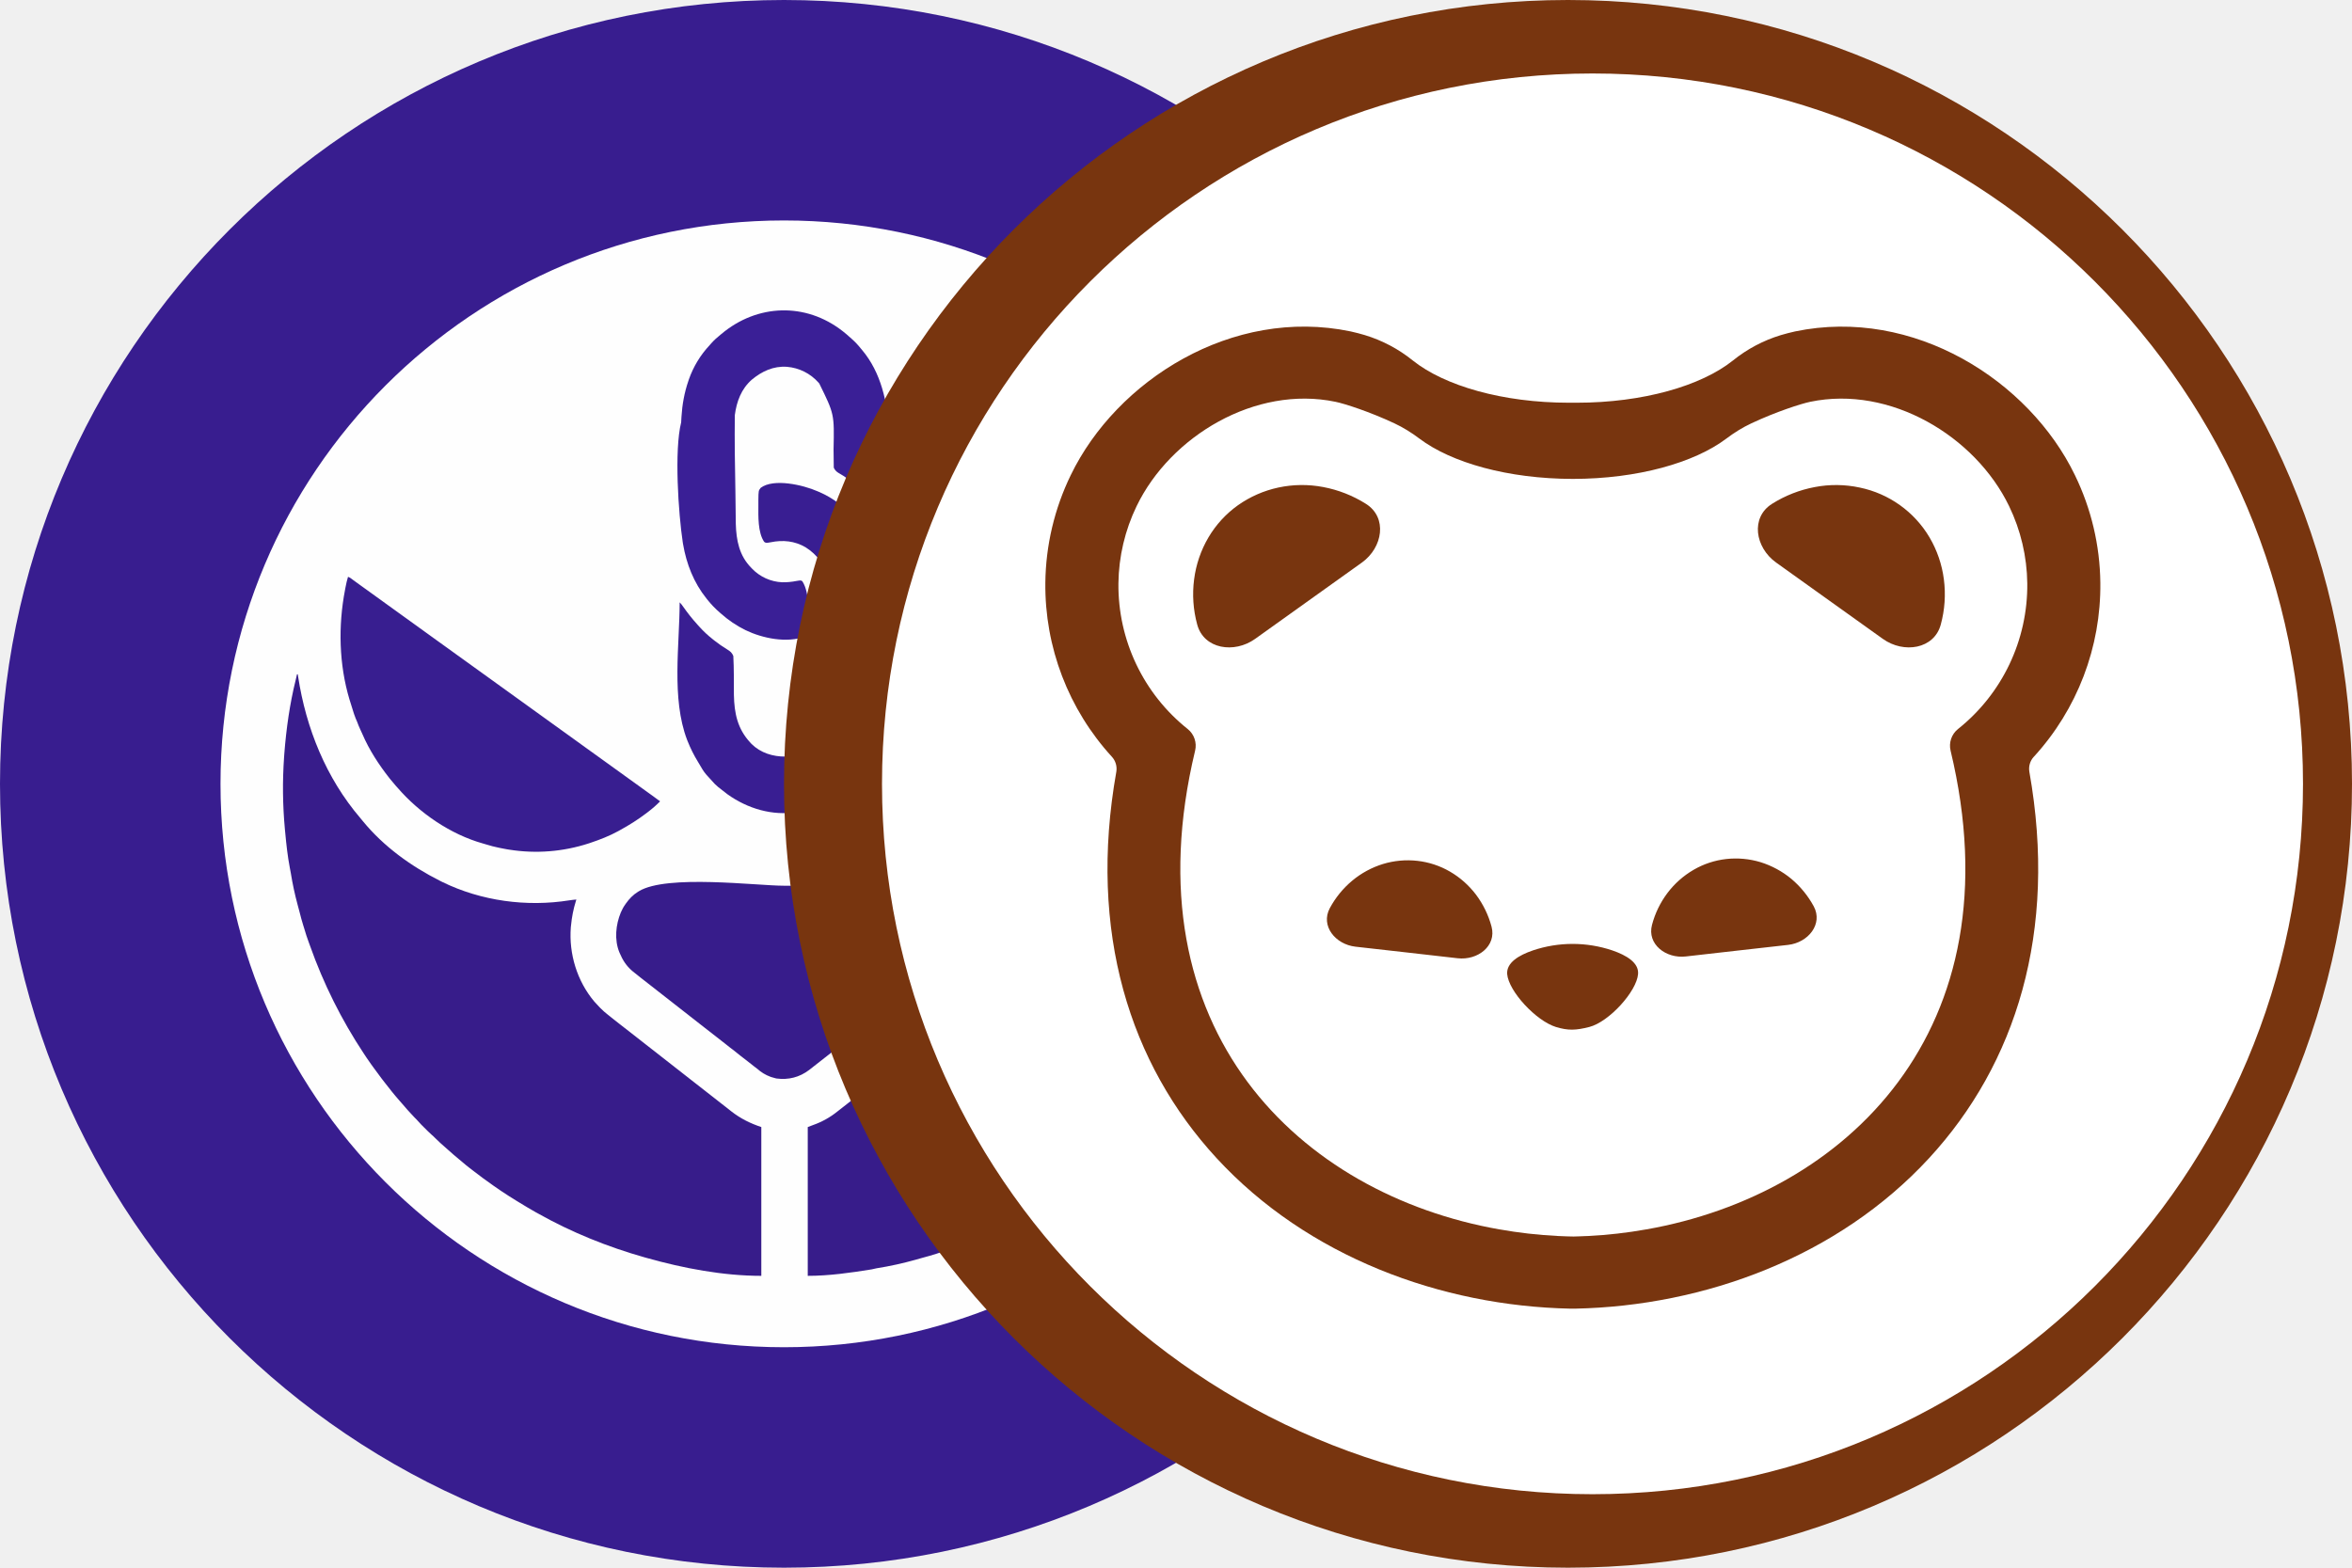
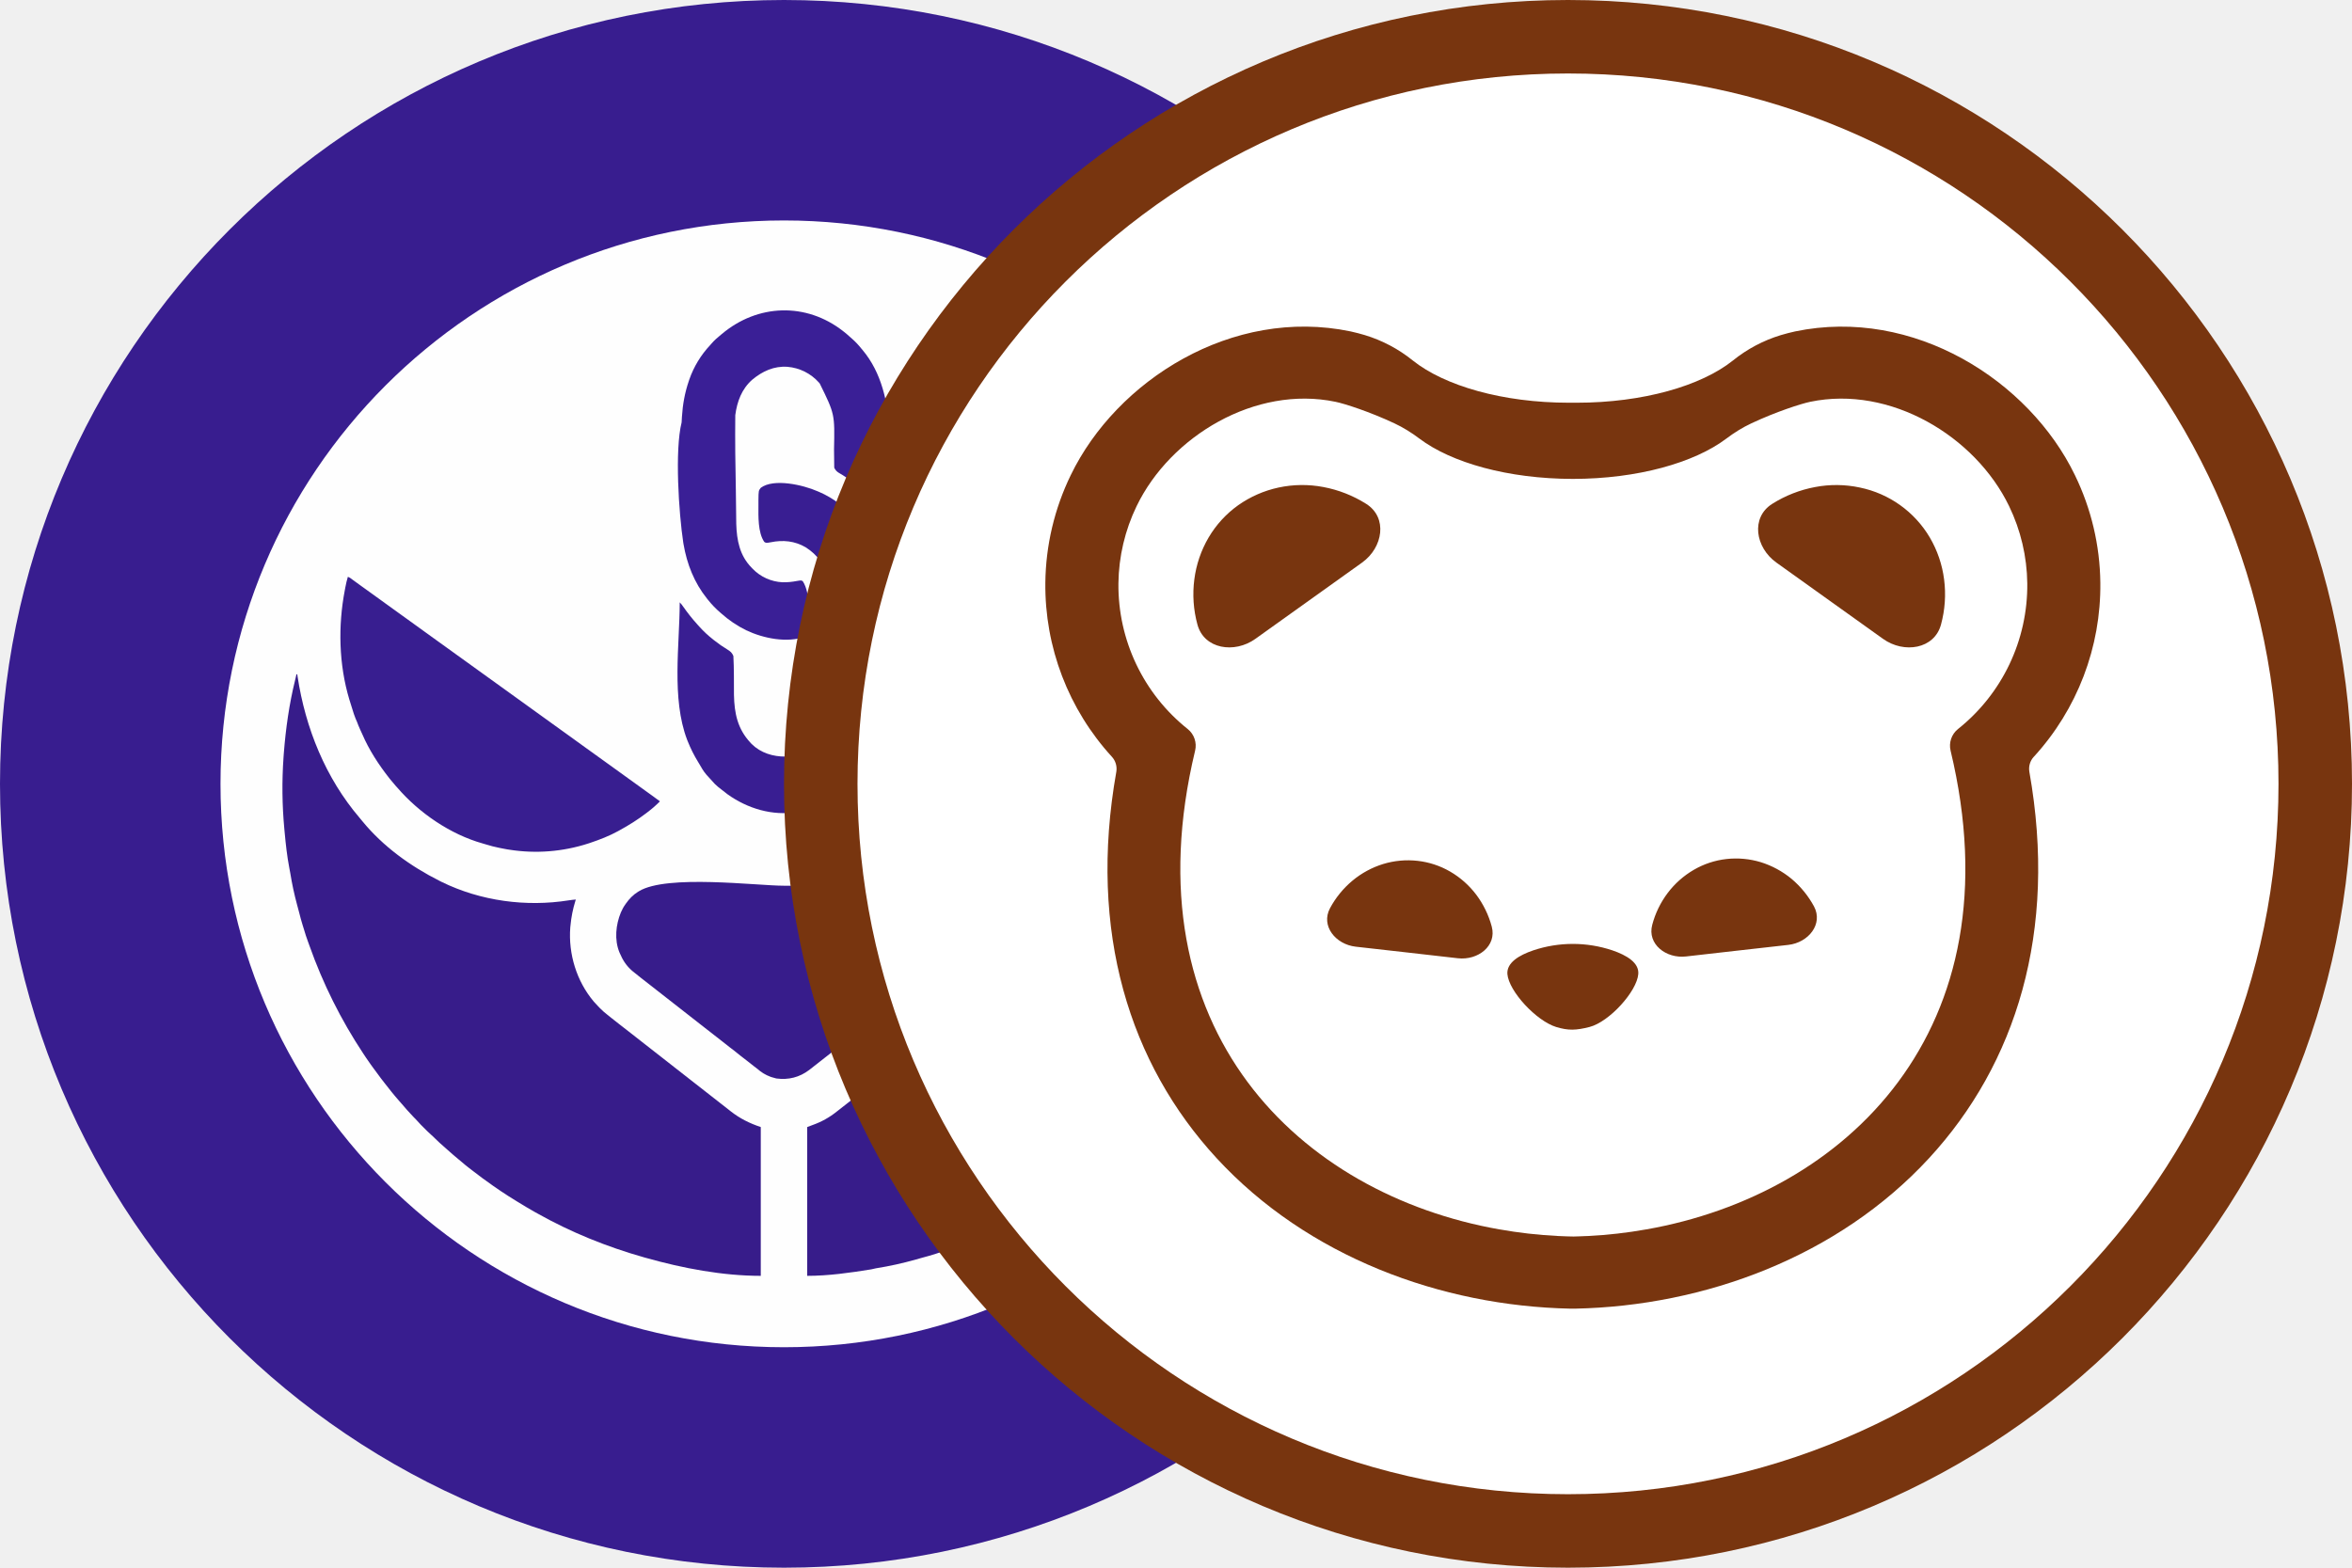
<svg xmlns="http://www.w3.org/2000/svg" viewBox="0 0 192 128">
  <circle cx="64" cy="64" r="64" fill="#381D8F" />
  <circle cx="64" cy="64" r="46" fill="#FEFEFE" />
-   <path fill="#371C8A" d="M103.594 54.183c1.134 1.702 1.132 5.308 1.273 7.3l.027.35c.129 1.92.106 3.854-.058 5.77l-.019.245c-.055.667-.137 1.33-.229 1.993l-.034.245a22 22 0 0 1-.215 1.277l-.055.292a34 34 0 0 1-.411 1.883l-.097.412q-.108.45-.245.893l-.06.211c-.468 1.642-.468 1.642-.716 2.243l-.094.27a34.7 34.7 0 0 1-2.632 5.765l-.2.354q-.384.684-.802 1.347l-.108.172q-.616.975-1.29 1.91l-.099.137q-.345.482-.71.95l-.106.139q-.325.42-.665.83l-.24.293q-.369.448-.76.876-.086.095-.17.192c-.333.381-.672.76-1.036 1.112a4 4 0 0 0-.165.182 9 9 0 0 1-.413.432l-.151.152q-.193.185-.394.359a10 10 0 0 0-.202.202q-.184.189-.382.36-.143.126-.28.257a8 8 0 0 1-.481.416 6 6 0 0 0-.27.24q-.21.194-.433.373l-.354.292q-.35.286-.705.563l-.13.102c-.505.396-1.022.773-1.548 1.14l-.149.106a27 27 0 0 1-1.094.733l-.127.084q-.91.596-1.86 1.128l-.125.07c-2.531 1.437-5.188 2.569-7.954 3.472l-.187.062c-.366.119-.736.222-1.109.321q-.255.068-.507.143a28 28 0 0 1-3.282.724 6 6 0 0 0-.382.086c-1.72.276-3.476.528-5.22.528V92.023c.15-.064.292-.118.447-.169a6.7 6.7 0 0 0 1.976-1.105l.216-.168.22-.173q.603-.477 1.211-.948l.497-.388.715-.56q.603-.476 1.211-.947l.497-.388.715-.56q.605-.477 1.212-.947.247-.195.497-.388l.714-.56q.605-.476 1.212-.947.247-.195.497-.389l.143-.111.254-.197c.569-.442 1.124-.916 1.56-1.493l.1-.13c1.37-1.801 1.892-4.084 1.62-6.317-.077-.52-.164-1.046-.353-1.538v-.093q.344.03.686.075c.709.086 1.408.12 2.122.119h.463c1.02-.018 2.093-.08 3.09-.325q.172-.04.348-.077a18.6 18.6 0 0 0 7.24-3.365l.1-.074q.314-.24.612-.496.13-.11.264-.216c.183-.15.354-.311.526-.473q.148-.139.299-.275.478-.434.903-.92l.198-.212a8 8 0 0 0 .41-.472q.085-.106.174-.21c.27-.325.524-.66.771-1.001l.105-.144q.337-.46.641-.944l.1-.158q.287-.456.546-.93.088-.158.181-.314c.129-.22.242-.449.353-.68l.106-.217c.277-.583.528-1.171.764-1.77l.067-.167c.66-1.662 1.07-3.448 1.304-5.218l.031-.235q.027-.218.045-.435c.013-.16.013-.16.045-.19m-79.348.87h.062l.027.182c.646 4.223 2.286 8.293 5.08 11.56q.108.126.212.257c1.693 2.066 3.929 3.678 6.3 4.87l.17.086c3.188 1.561 6.899 2.058 10.39 1.502q.28-.044.563-.065l-.043.135a9.7 9.7 0 0 0-.392 1.977l-.018.166c-.166 2.161.514 4.385 1.913 6.048q.182.207.373.404l.105.11c.206.21.417.401.652.58q.184.142.363.29.269.22.543.428.497.382.99.771.194.154.392.306l.818.641a218 218 0 0 0 1.213.948q.194.154.392.306l.818.641.755.59.458.359.392.306.819.64q.376.297.754.59l.458.359q.267.21.536.417.18.14.357.283c.748.586 1.55.983 2.45 1.283v12.148c-3.12 0-6.355-.617-9.35-1.46l-.166-.046c-3.022-.854-5.982-2.047-8.72-3.59l-.17-.093q-.716-.405-1.415-.838l-.154-.094a34 34 0 0 1-2.455-1.646l-.28-.2a23 23 0 0 1-.7-.53l-.41-.315a12 12 0 0 1-.593-.485 15 15 0 0 0-.27-.225q-.432-.355-.847-.73l-.193-.171q-.503-.43-.973-.896c-.11-.113-.11-.113-.218-.202-.207-.185-.401-.382-.598-.578l-.239-.239a9 9 0 0 1-.427-.462l-.14-.14a5 5 0 0 1-.293-.315 14 14 0 0 0-.262-.285 9 9 0 0 1-.418-.483 6 6 0 0 0-.223-.253 9 9 0 0 1-.356-.415 20 20 0 0 0-.288-.35 23 23 0 0 1-.528-.67l-.319-.411a24 24 0 0 1-.621-.841l-.212-.291a17 17 0 0 1-.377-.543l-.238-.358a40.3 40.3 0 0 1-4.393-8.812l-.124-.342a13 13 0 0 1-.31-.945 11 11 0 0 0-.121-.389q-.158-.509-.284-1.027l-.06-.225-.03-.112-.08-.298a25 25 0 0 1-.55-2.562q-.037-.225-.084-.45c-.182-.95-.287-1.914-.376-2.877l-.026-.273a36 36 0 0 1-.067-5.879l.025-.347c.158-2.005.439-4.007.923-5.96q.057-.232.108-.466" />
-   <path fill="#371C8B" d="m63.982 72.318 5.902-.002c5.602.012 5.602.012 6.634.995.543.57.91 1.286 1.055 2.06l.026.108c.24 1.064-.035 2.155-.595 3.069a4 4 0 0 1-.488.582l-.102.11c-.17.166-.363.305-.55.45l-.28.217-.143.111-.571.448q-.605.477-1.212.948l-.64.5q-.178.136-.354.276l-.497.389q-.358.278-.715.559-.604.476-1.211.947l-.497.389q-.36.278-.715.559-.605.477-1.212.948l-.497.388q-.414.32-.822.644l-.327.257-.114.089c-.795.604-1.692.83-2.687.697a4 4 0 0 1-.368-.103l-.12-.04a3.3 3.3 0 0 1-1.06-.643l-.25-.19a18 18 0 0 1-.53-.418 17 17 0 0 0-.619-.479 14 14 0 0 1-.497-.398 13 13 0 0 0-.373-.286q-.32-.24-.628-.495-.204-.165-.413-.323a94 94 0 0 1-.99-.771l-.392-.306-.819-.641-.754-.59-.458-.358-.392-.306-.602-.471-.392-.306q-.411-.319-.819-.641-.307-.242-.616-.481a20 20 0 0 1-.616-.493l-.079-.066c-.442-.383-.753-.857-.977-1.395l-.047-.104c-.418-1.022-.294-2.253.12-3.251.104-.232.212-.447.362-.653l.06-.087c.26-.367.58-.703.965-.938l.088-.055c2.266-1.39 9.634-.449 11.828-.45" />
-   <path fill="#381E90" d="M28.409 47.099c.15.049.257.134.38.23q.327.247.666.483.348.247.694.499l.28.202 1.677 1.211.14.1.284.206q.315.229.633.455l.776.56.28.202.559.404.14.1.284.206.632.455q.39.278.777.559l.28.202.423.306.633.455q.39.278.777.56l.28.201.423.306q.315.229.633.455.39.28.776.56l.28.202 1.056.76.777.56.28.202 1.056.761q.39.278.776.56l.28.201.424.306q.315.229.633.455.39.278.776.56l.28.202.423.306.633.455q.39.278.777.559l.28.202 1.056.761q.39.278.776.56l.28.201.56.404.139.1.284.206q.32.233.644.463.293.21.579.427-.465.472-.994.87l-.146.112c-.683.519-1.4.97-2.153 1.38l-.118.066c-.722.397-1.495.697-2.275.959l-.159.053a13.9 13.9 0 0 1-6.458.506l-.193-.03q-.247-.043-.49-.094l-.179-.036a10 10 0 0 1-1.007-.26q-.147-.045-.294-.086c-2.638-.742-5.185-2.486-6.971-4.558l-.136-.15a11 11 0 0 1-.423-.503l-.1-.124c-.865-1.098-1.657-2.315-2.208-3.603q-.079-.18-.164-.358a8 8 0 0 1-.272-.66 4 4 0 0 0-.11-.253c-.101-.241-.175-.491-.253-.742l-.097-.31-.09-.288-.067-.213c-.857-2.864-.927-5.999-.367-8.92l.043-.23a8 8 0 0 1 .205-.858m70.866-.031.222.993c.102.452.158.909.213 1.368l.035.273c.327 2.842-.03 5.657-.905 8.364l-.04.127-.04.12-.033.101q-.093.247-.198.49l-.074.182c-.722 1.737-1.663 3.351-2.877 4.79l-.095.113a15 15 0 0 1-1.614 1.658l-.107.095c-.286.251-.583.484-.887.712l-.122.094c-2.5 1.914-5.647 2.952-8.785 2.957l-.41.001c-3.128-.055-6.213-1.227-8.671-3.145l-.11-.084a14 14 0 0 1-.686-.57 17 17 0 0 0-.292-.247c.082-.164.184-.214.336-.314.178-.12.354-.239.523-.371.19-.15.389-.29.588-.43q.35-.247.697-.5l.28-.202.424-.306q.366-.267.737-.53l.672-.485.419-.302.284-.206.738-.53q.335-.24.671-.484l.42-.302.284-.206q.367-.267.738-.53l.671-.484.28-.202.14-.101.558-.404.285-.205q.366-.267.737-.53l.672-.484.419-.303.284-.206.738-.53a76 76 0 0 0 .671-.484l.42-.302.284-.206q.366-.266.738-.53l.671-.484.419-.303.284-.205q.369-.267.738-.53l.672-.484.419-.303.284-.206q.367-.266.738-.53.335-.24.671-.484l.42-.302.284-.206q.366-.266.738-.53.336-.24.67-.484l.42-.303.284-.205q.369-.267.738-.53l.671-.484.28-.203.14-.1.283-.205.142-.102.138-.1q.258-.188.514-.38c.088-.06.088-.06.15-.06" />
-   <path fill="#391E92" d="m66.729 40.109.138.058c.571.245 1.109.56 1.602.936l.11.083q.32.246.614.523.108.1.218.194c.199.175.377.366.549.567l.077.087c.943 1.087 1.578 2.402 1.911 3.796l.036.14c.896 3.599 1.02 12.039-1.03 15.674-.623.998-1.383 1.904-2.33 2.61l-.12.09c-.981.716-2.079 1.166-3.266 1.401l-.173.034c-2.013.332-4.043-.28-5.678-1.449a15 15 0 0 1-.512-.399 7 7 0 0 0-.255-.2 3.6 3.6 0 0 1-.497-.494 11 11 0 0 0-.229-.251l-.175-.193-.07-.078c-.234-.269-.404-.578-.582-.885l-.08-.132a11 11 0 0 1-.852-1.7l-.048-.119c-1.288-3.375-.609-7.76-.605-11.221.117.116.202.23.295.365.358.51.738.992 1.158 1.453l.146.162a8.6 8.6 0 0 0 1.104 1.033l.127.102q.508.402 1.063.737c.235.143.383.265.488.528.056 1.057.041 2.118.047 3.176.032 1.519.299 2.787 1.351 3.908l.097.106c.748.731 1.74 1.03 2.763 1.023 1.039-.06 2.03-.609 2.745-1.349 1.2-1.358 1.051-3.045 1.05-4.778l-.001-1.187a199 199 0 0 0-.068-4.569l-.015-.586c-.01-.938-.01-.938-.14-1.864l-.027-.126c-.255-1.103-.955-2.037-1.91-2.635-.886-.515-1.845-.61-2.845-.404-.38.065-.38.065-.527-.033-.527-.76-.478-2.125-.475-2.971v-.441c.01-.77.01-.77.192-1.002 1.058-.793 3.466-.232 4.629.28" />
-   <path fill="#3A1F96" d="m68.778 27.03.08.062q.241.19.468.399.095.086.193.17c.289.252.543.528.78.828l.068.08c3.113 3.691 2.115 9.676 2.108 14.025h-.062c-.041-.056-.041-.056-.09-.138-.617-.995-1.417-2.014-2.34-2.744a9 9 0 0 0-1.556-1.113.9.9 0 0 1-.364-.416q-.015-.744-.017-1.488c.062-2.884.062-2.884-1.164-5.378l-.065-.079a3.86 3.86 0 0 0-2.575-1.288c-1.098-.078-2.042.363-2.867 1.047-.865.758-1.242 1.788-1.39 2.898-.025 2.06.006 4.119.047 6.178q.024 1.347.033 2.696c.039 1.354.285 2.604 1.256 3.584l.07.075a3.63 3.63 0 0 0 2.458 1.114c.4.008.772-.03 1.163-.105.357-.06.357-.06.482.017.663 1.008.509 3.071.456 4.212-.093.218-.093.218-.217.31-1.53.54-3.442.156-4.866-.52a9 9 0 0 1-2.031-1.374l-.079-.068a7.7 7.7 0 0 1-1.009-1.05l-.081-.102c-1.032-1.284-1.632-2.82-1.907-4.435l-.021-.123c-.364-2.41-.706-7.533-.134-9.819l.025-.45c.062-1.007.236-1.982.565-2.936l.04-.121a7.9 7.9 0 0 1 1.7-2.8l.109-.126c.231-.265.486-.493.76-.712l.08-.067c2.933-2.467 6.877-2.597 9.894-.244" />
-   <circle cx="128" cy="64" r="64" fill="#78350F" />
-   <circle cx="130" cy="64" r="58" fill="#fff" />
-   <path fill="#78350F" d="M111.502 41.136a10 10 0 0 0-3.486-1.37 9.2 9.2 0 0 0-3.668.042 9 9 0 0 0-3.288 1.442 8.6 8.6 0 0 0-2.414 2.634 9 9 0 0 0-1.168 3.424 9.4 9.4 0 0 0 .252 3.682c.538 2.012 3.024 2.396 4.732 1.172l4.352-3.112 4.364-3.12c1.706-1.226 2.104-3.674.324-4.794m46.014 2.748a8.66 8.66 0 0 0-5.702-4.076 9.2 9.2 0 0 0-3.668-.04 10 10 0 0 0-3.488 1.368c-1.78 1.12-1.38 3.568.326 4.792l4.364 3.122 4.352 3.112c1.708 1.224 4.194.84 4.732-1.172a9.4 9.4 0 0 0 .252-3.682 9 9 0 0 0-1.168-3.424m-25.904 33.714a10.16 10.16 0 0 0-6.47 0c-1.16.394-2.172 1.006-2.108 1.928.116 1.412 2.36 3.828 3.982 4.326.992.3 1.614.28 2.72 0 1.622-.416 3.878-2.914 3.984-4.326.074-.922-.95-1.532-2.108-1.928m-11.118-4.544a7.2 7.2 0 0 0-2.128-1.888 6.8 6.8 0 0 0-2.666-.88 7 7 0 0 0-2.804.258c-.906.28-1.76.736-2.508 1.36a7.6 7.6 0 0 0-1.834 2.25c-.77 1.44.454 2.956 2.098 3.142l4.152.468 4.184.476c1.644.188 3.192-1.006 2.77-2.582a7.6 7.6 0 0 0-1.264-2.604m25.736-1.298a7.4 7.4 0 0 0-2.51-1.36 7 7 0 0 0-2.802-.258 6.8 6.8 0 0 0-2.666.882 7.2 7.2 0 0 0-2.13 1.888 7.5 7.5 0 0 0-1.264 2.604c-.42 1.576 1.128 2.77 2.76 2.582l4.186-.476 4.16-.468c1.646-.186 2.868-1.7 2.1-3.142a7.8 7.8 0 0 0-1.834-2.252" />
-   <path fill="#78350F" d="M166.018 61.8a20.7 20.7 0 0 0 5.438-14.22 20.6 20.6 0 0 0-2.076-8.788c-3.732-7.718-13.174-13.744-22.838-11.732a17 17 0 0 0-1.168.302 11.6 11.6 0 0 0-3.92 2.08c-2.582 2.06-7.326 3.44-12.752 3.44h-.616c-5.424 0-10.168-1.384-12.75-3.444a11.6 11.6 0 0 0-3.922-2.078 16 16 0 0 0-1.168-.302c-9.662-2.012-19.104 4.014-22.836 11.732a20.6 20.6 0 0 0-2.076 8.786 20.72 20.72 0 0 0 5.44 14.222c.294.327.425.77.356 1.204-2.328 13.1 1.108 23.88 8.18 31.554 7.428 8.06 18.324 12.076 28.894 12.294h.382c10.568-.218 21.466-4.232 28.894-12.292 7.072-7.676 10.508-18.454 8.18-31.556a1.45 1.45 0 0 1 .356-1.204zm-6.186-2.272a1.74 1.74 0 0 0-.6 1.764c5.49 22.872-8.62 36.224-24.83 39.086h-.01a38 38 0 0 1-4.732.54c-.094 0-.2.01-.294.01-.296.02-.6.02-.896.032h-.074l-.02-.002h-.054c-.296-.01-.6-.01-.896-.03-.094 0-.2-.012-.296-.012a38 38 0 0 1-4.73-.54h-.012c-16.208-2.86-30.32-16.212-24.828-39.086a1.74 1.74 0 0 0-.6-1.762 15 15 0 0 1-5.66-11.9 14.9 14.9 0 0 1 1.486-6.306c2.76-5.716 9.706-9.876 16.23-8.516.764.156 2.812.82 4.808 1.756.724.34 1.404.764 2.04 1.244 2.616 1.976 7.25 3.29 12.532 3.296 5.284-.004 9.92-1.32 12.534-3.294.636-.48 1.314-.904 2.04-1.244 1.994-.936 4.042-1.6 4.808-1.758 6.522-1.36 13.468 2.8 16.23 8.518a14.9 14.9 0 0 1 1.484 6.306 15 15 0 0 1-5.66 11.898" />
+   <path fill="#371C8A" d="M103.55 54.183c1.134 1.702 1.132 5.308 1.273 7.3l.027.35c.129 1.92.106 3.854-.058 5.77l-.019.245c-.055.667-.137 1.33-.229 1.993l-.034.245a22 22 0 0 1-.215 1.277l-.055.292a34 34 0 0 1-.411 1.883l-.097.412q-.108.45-.245.893l-.06.211c-.468 1.642-.468 1.642-.716 2.243l-.094.27a34.7 34.7 0 0 1-2.632 5.765l-.2.354a31 31 0 0 1-.802 1.347l-.108.172a38 38 0 0 1-1.29 1.91l-.099.137q-.345.482-.71.95l-.106.139q-.325.42-.665.83l-.24.293q-.369.448-.76.876-.086.094-.17.192c-.333.381-.672.76-1.036 1.112q-.085.088-.165.182a9 9 0 0 1-.413.432l-.151.152q-.193.185-.394.359-.103.1-.202.202a6 6 0 0 1-.382.36q-.143.126-.28.257a8 8 0 0 1-.481.416 6 6 0 0 0-.27.24 8 8 0 0 1-.433.373q-.178.145-.354.292-.35.286-.705.563l-.13.102c-.505.396-1.022.773-1.548 1.14l-.149.106q-.539.38-1.094.733l-.127.084a32 32 0 0 1-1.86 1.128l-.125.07c-2.531 1.437-5.188 2.569-7.954 3.472l-.187.062c-.366.119-.736.222-1.109.321q-.255.068-.507.143a28 28 0 0 1-3.282.724 6 6 0 0 0-.382.086c-1.72.276-3.476.528-5.22.528V92.023c.15-.064.292-.118.447-.169a6.7 6.7 0 0 0 1.976-1.105l.216-.168.22-.173a163 163 0 0 1 1.211-.948q.248-.195.497-.388.358-.279.715-.56a174 174 0 0 1 1.211-.947q.249-.196.497-.388.359-.279.715-.56a168 168 0 0 1 1.212-.947q.247-.195.497-.388.359-.28.714-.56a174 174 0 0 1 1.212-.947q.247-.195.497-.389l.143-.111.254-.197c.569-.442 1.124-.916 1.56-1.493l.1-.13c1.37-1.801 1.892-4.084 1.62-6.317-.077-.52-.164-1.046-.353-1.538v-.093q.344.03.686.075c.709.086 1.408.12 2.122.119h.463c1.02-.018 2.093-.08 3.09-.325q.173-.04.348-.077a18.6 18.6 0 0 0 7.24-3.365l.1-.074q.313-.24.612-.496.13-.11.264-.216c.183-.15.354-.311.526-.473q.148-.139.299-.275.478-.434.903-.92l.198-.212q.214-.228.41-.472.085-.106.174-.21c.27-.325.524-.66.771-1.001l.105-.144q.337-.46.641-.944l.1-.158q.287-.456.546-.93.088-.158.181-.314c.129-.22.242-.449.353-.68l.106-.217c.277-.583.528-1.171.764-1.77l.067-.167c.66-1.662 1.07-3.448 1.304-5.218l.031-.235q.027-.217.045-.435c.013-.16.013-.16.045-.19m-79.348.87h.062l.027.182c.646 4.223 2.286 8.293 5.08 11.56q.108.126.212.257c1.693 2.066 3.929 3.678 6.3 4.87l.17.086c3.188 1.561 6.899 2.058 10.39 1.502q.28-.044.563-.065l-.043.135a9.7 9.7 0 0 0-.392 1.977l-.018.166c-.166 2.161.514 4.385 1.913 6.048q.182.207.373.404l.105.11c.206.21.417.401.652.58q.184.142.363.29.268.22.543.428.496.383.99.771.194.154.392.306l.818.641q.376.296.754.59.23.178.459.358.194.154.392.306l.818.641q.377.296.755.59l.458.359.392.306q.41.319.819.64.376.297.754.59l.458.359q.267.21.536.417.18.14.357.283c.748.586 1.55.983 2.45 1.283v12.148c-3.12 0-6.355-.617-9.35-1.46l-.166-.046c-3.022-.854-5.982-2.047-8.72-3.59l-.17-.093a42 42 0 0 1-1.415-.838l-.154-.094a34 34 0 0 1-2.455-1.646l-.28-.2q-.356-.259-.7-.53-.204-.159-.41-.315a12 12 0 0 1-.593-.485 11 11 0 0 0-.27-.225q-.432-.355-.847-.73l-.193-.171a18 18 0 0 1-.973-.896c-.11-.113-.11-.113-.218-.202-.207-.185-.401-.382-.598-.578l-.239-.239a9 9 0 0 1-.427-.462l-.14-.14a5 5 0 0 1-.293-.315q-.129-.144-.262-.285a9 9 0 0 1-.418-.483 6 6 0 0 0-.223-.253 9 9 0 0 1-.356-.415q-.143-.177-.288-.35-.27-.33-.528-.67l-.319-.411a25 25 0 0 1-.621-.841l-.212-.291q-.195-.27-.377-.543-.118-.18-.238-.358a40.3 40.3 0 0 1-4.393-8.812l-.124-.342a13 13 0 0 1-.31-.945q-.057-.195-.121-.389a18 18 0 0 1-.284-1.027l-.06-.225-.03-.112-.08-.298a25 25 0 0 1-.55-2.562q-.037-.225-.084-.45c-.182-.95-.287-1.914-.376-2.877l-.026-.273a35.7 35.7 0 0 1-.067-5.879l.025-.347c.158-2.005.439-4.007.923-5.96q.057-.232.108-.466" />
+   <path fill="#371C8B" d="m63.986 72.318 5.902-.002c5.602.012 5.602.012 6.634.995a4.07 4.07 0 0 1 1.055 2.06l.026.108c.24 1.064-.035 2.155-.595 3.069a4 4 0 0 1-.488.582l-.102.11c-.17.166-.363.305-.55.45l-.28.217-.143.111-.571.448a168 168 0 0 1-1.212.948l-.64.5q-.178.137-.354.276l-.497.389q-.358.278-.715.559a173 173 0 0 1-1.211.947l-.497.389q-.359.278-.715.559a168 168 0 0 1-1.212.948q-.247.195-.497.388-.413.32-.822.644l-.327.257-.114.089c-.795.604-1.692.83-2.687.697a4 4 0 0 1-.368-.103l-.12-.04a3.3 3.3 0 0 1-1.06-.643l-.25-.19q-.268-.204-.53-.418a16 16 0 0 0-.619-.479q-.253-.194-.497-.398a12 12 0 0 0-.373-.286 17 17 0 0 1-.628-.495q-.204-.165-.413-.323-.497-.383-.99-.771-.195-.154-.392-.306l-.819-.641q-.376-.296-.754-.59l-.458-.358-.392-.306-.602-.471-.392-.306q-.411-.319-.819-.641-.307-.242-.616-.481a20 20 0 0 1-.616-.493l-.079-.066c-.442-.383-.753-.857-.977-1.395l-.047-.104c-.418-1.022-.294-2.253.12-3.251.104-.232.212-.447.362-.653l.06-.087c.26-.367.58-.703.965-.938l.088-.055c2.266-1.39 9.634-.449 11.828-.45" />
+   <path fill="#381E90" d="M28.396 47.099c.15.049.257.134.38.23q.328.247.666.483.349.247.694.499l.28.202 1.677 1.211.14.1.284.206q.315.229.633.455.39.28.776.56l.28.202.559.404.14.1.284.206.632.455q.39.278.777.559l.28.202.423.306.633.455q.39.278.777.56l.28.201.423.306q.315.229.633.455.39.279.776.56l.28.202 1.056.76.777.56.28.202 1.056.761q.39.278.776.56l.28.201.424.306q.315.229.633.455.39.278.776.56l.28.202.423.306.633.455q.39.278.777.559l.28.202 1.056.761q.39.278.776.56l.28.201.56.404.139.1.284.206q.321.233.644.463.293.21.579.427a9 9 0 0 1-.994.87l-.146.112c-.683.519-1.4.97-2.153 1.38l-.118.066c-.722.397-1.495.697-2.275.959l-.159.053a13.9 13.9 0 0 1-6.458.506l-.193-.03q-.247-.043-.49-.094l-.179-.036a10 10 0 0 1-1.007-.26q-.147-.045-.294-.086c-2.638-.742-5.185-2.486-6.971-4.558l-.136-.15a11 11 0 0 1-.423-.503l-.1-.124c-.865-1.098-1.657-2.315-2.208-3.603a10 10 0 0 0-.164-.358 9 9 0 0 1-.272-.66 4 4 0 0 0-.11-.253c-.101-.241-.175-.491-.253-.742l-.097-.31-.09-.288-.067-.213c-.857-2.864-.927-5.999-.367-8.92l.043-.23a8 8 0 0 1 .205-.858m70.866-.031.222.993c.102.452.158.909.213 1.368l.035.273c.327 2.842-.03 5.657-.905 8.364l-.04.127-.04.12-.033.101a10 10 0 0 1-.198.49l-.074.182c-.722 1.737-1.663 3.351-2.877 4.79l-.095.113a14.6 14.6 0 0 1-1.614 1.658l-.107.095c-.286.251-.583.484-.887.712l-.122.094c-2.5 1.914-5.647 2.952-8.785 2.957l-.41.001c-3.128-.055-6.213-1.227-8.671-3.145l-.11-.084a14 14 0 0 1-.686-.57 14 14 0 0 0-.292-.247c.082-.164.184-.214.336-.314.178-.12.354-.239.523-.371.19-.15.389-.29.588-.43q.35-.247.697-.5l.28-.202.424-.306q.367-.267.737-.53l.672-.485.419-.302.284-.206.738-.53q.336-.24.671-.484l.42-.302.284-.206q.368-.267.738-.53l.671-.484.28-.202.14-.101.558-.404.285-.205q.367-.267.737-.53l.672-.484.419-.303.284-.206.738-.53q.337-.24.671-.484l.42-.302.284-.206q.367-.266.738-.53.336-.241.671-.484l.419-.303.284-.205q.369-.267.738-.53l.672-.484.419-.303.284-.206q.368-.266.738-.53.336-.24.671-.484l.42-.302.284-.206q.367-.266.738-.53.336-.24.67-.484l.42-.303.284-.205q.369-.267.738-.53.337-.241.671-.484l.28-.203.14-.1.283-.205.142-.102.138-.1q.259-.188.514-.38c.088-.06.088-.06.15-.06" />
+   <path fill="#3A1F96" d="m68.816 27.03.08.062q.242.19.468.399.095.086.193.17c.289.252.543.528.78.828l.068.08c3.113 3.691 2.115 9.676 2.108 14.025h-.062c-.041-.056-.041-.056-.09-.138-.617-.995-1.417-2.014-2.34-2.744q-.138-.112-.272-.23a9 9 0 0 0-1.284-.883.88.88 0 0 1-.364-.416q-.015-.744-.017-1.488c.062-2.884.062-2.884-1.164-5.378l-.065-.079a3.86 3.86 0 0 0-2.575-1.288c-1.098-.078-2.042.363-2.867 1.047-.865.758-1.242 1.788-1.39 2.898-.025 2.06.006 4.119.047 6.178q.024 1.347.033 2.696c.039 1.354.285 2.604 1.256 3.584l.07.075a3.63 3.63 0 0 0 2.458 1.114c.4.008.772-.03 1.163-.105.357-.06.357-.06.482.017.663 1.008.509 3.071.456 4.212-.093.218-.093.218-.217.31-1.53.54-3.442.156-4.866-.52a9 9 0 0 1-2.031-1.374l-.079-.068a7.6 7.6 0 0 1-1.009-1.05l-.081-.102c-1.032-1.284-1.632-2.82-1.907-4.435l-.021-.123c-.364-2.41-.706-7.533-.134-9.819l.025-.45c.062-1.007.236-1.982.565-2.936l.04-.121a7.9 7.9 0 0 1 1.7-2.8l.109-.126c.231-.265.486-.493.76-.712l.08-.067c2.933-2.467 6.877-2.597 9.894-.244" />
+   <path fill="#391E92" d="m66.734 40.109.138.058a7.6 7.6 0 0 1 1.602.936l.11.083q.32.246.614.523.107.099.218.194c.199.175.377.366.549.567l.077.087c.943 1.087 1.578 2.402 1.911 3.796l.036.14c.896 3.599 1.02 12.039-1.03 15.674-.623.998-1.383 1.904-2.33 2.61l-.12.09c-.981.716-2.079 1.166-3.266 1.401l-.173.034c-2.013.332-4.043-.28-5.678-1.449a14 14 0 0 1-.512-.399 9 9 0 0 0-.255-.2 3.5 3.5 0 0 1-.497-.494q-.113-.127-.229-.251l-.175-.193-.07-.078c-.234-.269-.404-.578-.582-.885l-.08-.132a11 11 0 0 1-.852-1.7l-.048-.119c-1.288-3.375-.609-7.76-.605-11.221.117.116.202.23.295.365.358.51.738.992 1.158 1.453l.146.162a8.6 8.6 0 0 0 1.104 1.033l.127.102q.508.402 1.063.737c.235.143.383.265.488.528.056 1.057.041 2.118.047 3.176.032 1.519.299 2.787 1.351 3.908l.097.106c.748.731 1.74 1.03 2.763 1.023 1.039-.06 2.03-.609 2.745-1.349 1.2-1.358 1.051-3.045 1.05-4.778l-.001-1.187a203 203 0 0 0-.068-4.569l-.015-.586c-.01-.938-.01-.938-.14-1.864l-.027-.126c-.255-1.103-.955-2.037-1.91-2.635-.886-.515-1.845-.61-2.845-.404-.38.065-.38.065-.527-.033-.527-.76-.478-2.125-.475-2.971v-.441c.01-.77.01-.77.192-1.002 1.058-.793 3.466-.232 4.629.28" />
+   <circle cx="64" cy="64" r="64" fill="#78350F" transform="translate(64)" />
+   <circle cx="64" cy="64" r="58" fill="#fff" transform="translate(64)" />
+   <path fill="#78350F" d="M111.52 41.136a10 10 0 0 0-3.486-1.37 9.2 9.2 0 0 0-3.668.042 9 9 0 0 0-3.288 1.442 8.6 8.6 0 0 0-2.414 2.634 9 9 0 0 0-1.168 3.424 9.4 9.4 0 0 0 .252 3.682c.538 2.012 3.024 2.396 4.732 1.172l4.352-3.112 4.364-3.12c1.706-1.226 2.104-3.674.324-4.794m46.014 2.748a8.66 8.66 0 0 0-5.702-4.076 9.2 9.2 0 0 0-3.668-.04 10 10 0 0 0-3.488 1.368c-1.78 1.12-1.38 3.568.326 4.792l4.364 3.122 4.352 3.112c1.708 1.224 4.194.84 4.732-1.172a9.4 9.4 0 0 0 .252-3.682 9 9 0 0 0-1.168-3.424M131.63 77.598a10.16 10.16 0 0 0-6.47 0c-1.16.394-2.172 1.006-2.108 1.928.116 1.412 2.36 3.828 3.982 4.326.992.3 1.614.28 2.72 0 1.622-.416 3.878-2.914 3.984-4.326.074-.922-.95-1.532-2.108-1.928m-11.118-4.544a7.2 7.2 0 0 0-2.128-1.888 6.8 6.8 0 0 0-2.666-.88 7 7 0 0 0-2.804.258c-.906.28-1.76.736-2.508 1.36a7.6 7.6 0 0 0-1.834 2.25c-.77 1.44.454 2.956 2.098 3.142l4.152.468 4.184.476c1.644.188 3.192-1.006 2.77-2.582a7.6 7.6 0 0 0-1.264-2.604m25.736-1.298a7.4 7.4 0 0 0-2.51-1.36 7 7 0 0 0-2.802-.258 6.8 6.8 0 0 0-2.666.882 7.2 7.2 0 0 0-2.13 1.888 7.5 7.5 0 0 0-1.264 2.604c-.42 1.576 1.128 2.77 2.76 2.582l4.186-.476 4.16-.468c1.646-.186 2.868-1.7 2.1-3.142a7.8 7.8 0 0 0-1.834-2.252" />
+   <path fill="#78350F" d="M166.018 61.8a20.7 20.7 0 0 0 5.438-14.22 20.6 20.6 0 0 0-2.076-8.788c-3.732-7.718-13.174-13.744-22.838-11.732q-.59.13-1.168.302a11.6 11.6 0 0 0-3.92 2.08c-2.582 2.06-7.326 3.44-12.752 3.44h-.616c-5.424 0-10.168-1.384-12.75-3.444a11.6 11.6 0 0 0-3.922-2.078 16 16 0 0 0-1.168-.302c-9.662-2.012-19.104 4.014-22.836 11.732a20.6 20.6 0 0 0-2.076 8.786 20.72 20.72 0 0 0 5.44 14.222 1.46 1.46 0 0 1 .356 1.204c-2.328 13.1 1.108 23.88 8.18 31.554 7.428 8.06 18.324 12.076 28.894 12.294h.382c10.568-.218 21.466-4.232 28.894-12.292 7.072-7.676 10.508-18.454 8.18-31.556a1.45 1.45 0 0 1 .356-1.204zm-6.186-2.272a1.74 1.74 0 0 0-.6 1.764c5.49 22.872-8.62 36.224-24.83 39.086h-.01a38 38 0 0 1-4.732.54c-.094 0-.2.01-.294.01-.296.02-.6.02-.896.032h-.074l-.02-.002h-.054c-.296-.01-.6-.01-.896-.03-.094 0-.2-.012-.296-.012a38 38 0 0 1-4.73-.54h-.012c-16.208-2.86-30.32-16.212-24.828-39.086a1.74 1.74 0 0 0-.6-1.762 15 15 0 0 1-5.66-11.9 14.9 14.9 0 0 1 1.486-6.306c2.76-5.716 9.706-9.876 16.23-8.516.764.156 2.812.82 4.808 1.756.724.34 1.404.764 2.04 1.244 2.616 1.976 7.25 3.29 12.532 3.296 5.284-.004 9.92-1.32 12.534-3.294.636-.48 1.314-.904 2.04-1.244 1.994-.936 4.042-1.6 4.808-1.758 6.522-1.36 13.468 2.8 16.23 8.518a14.9 14.9 0 0 1 1.484 6.306 15 15 0 0 1-5.66 11.898" />
</svg>
